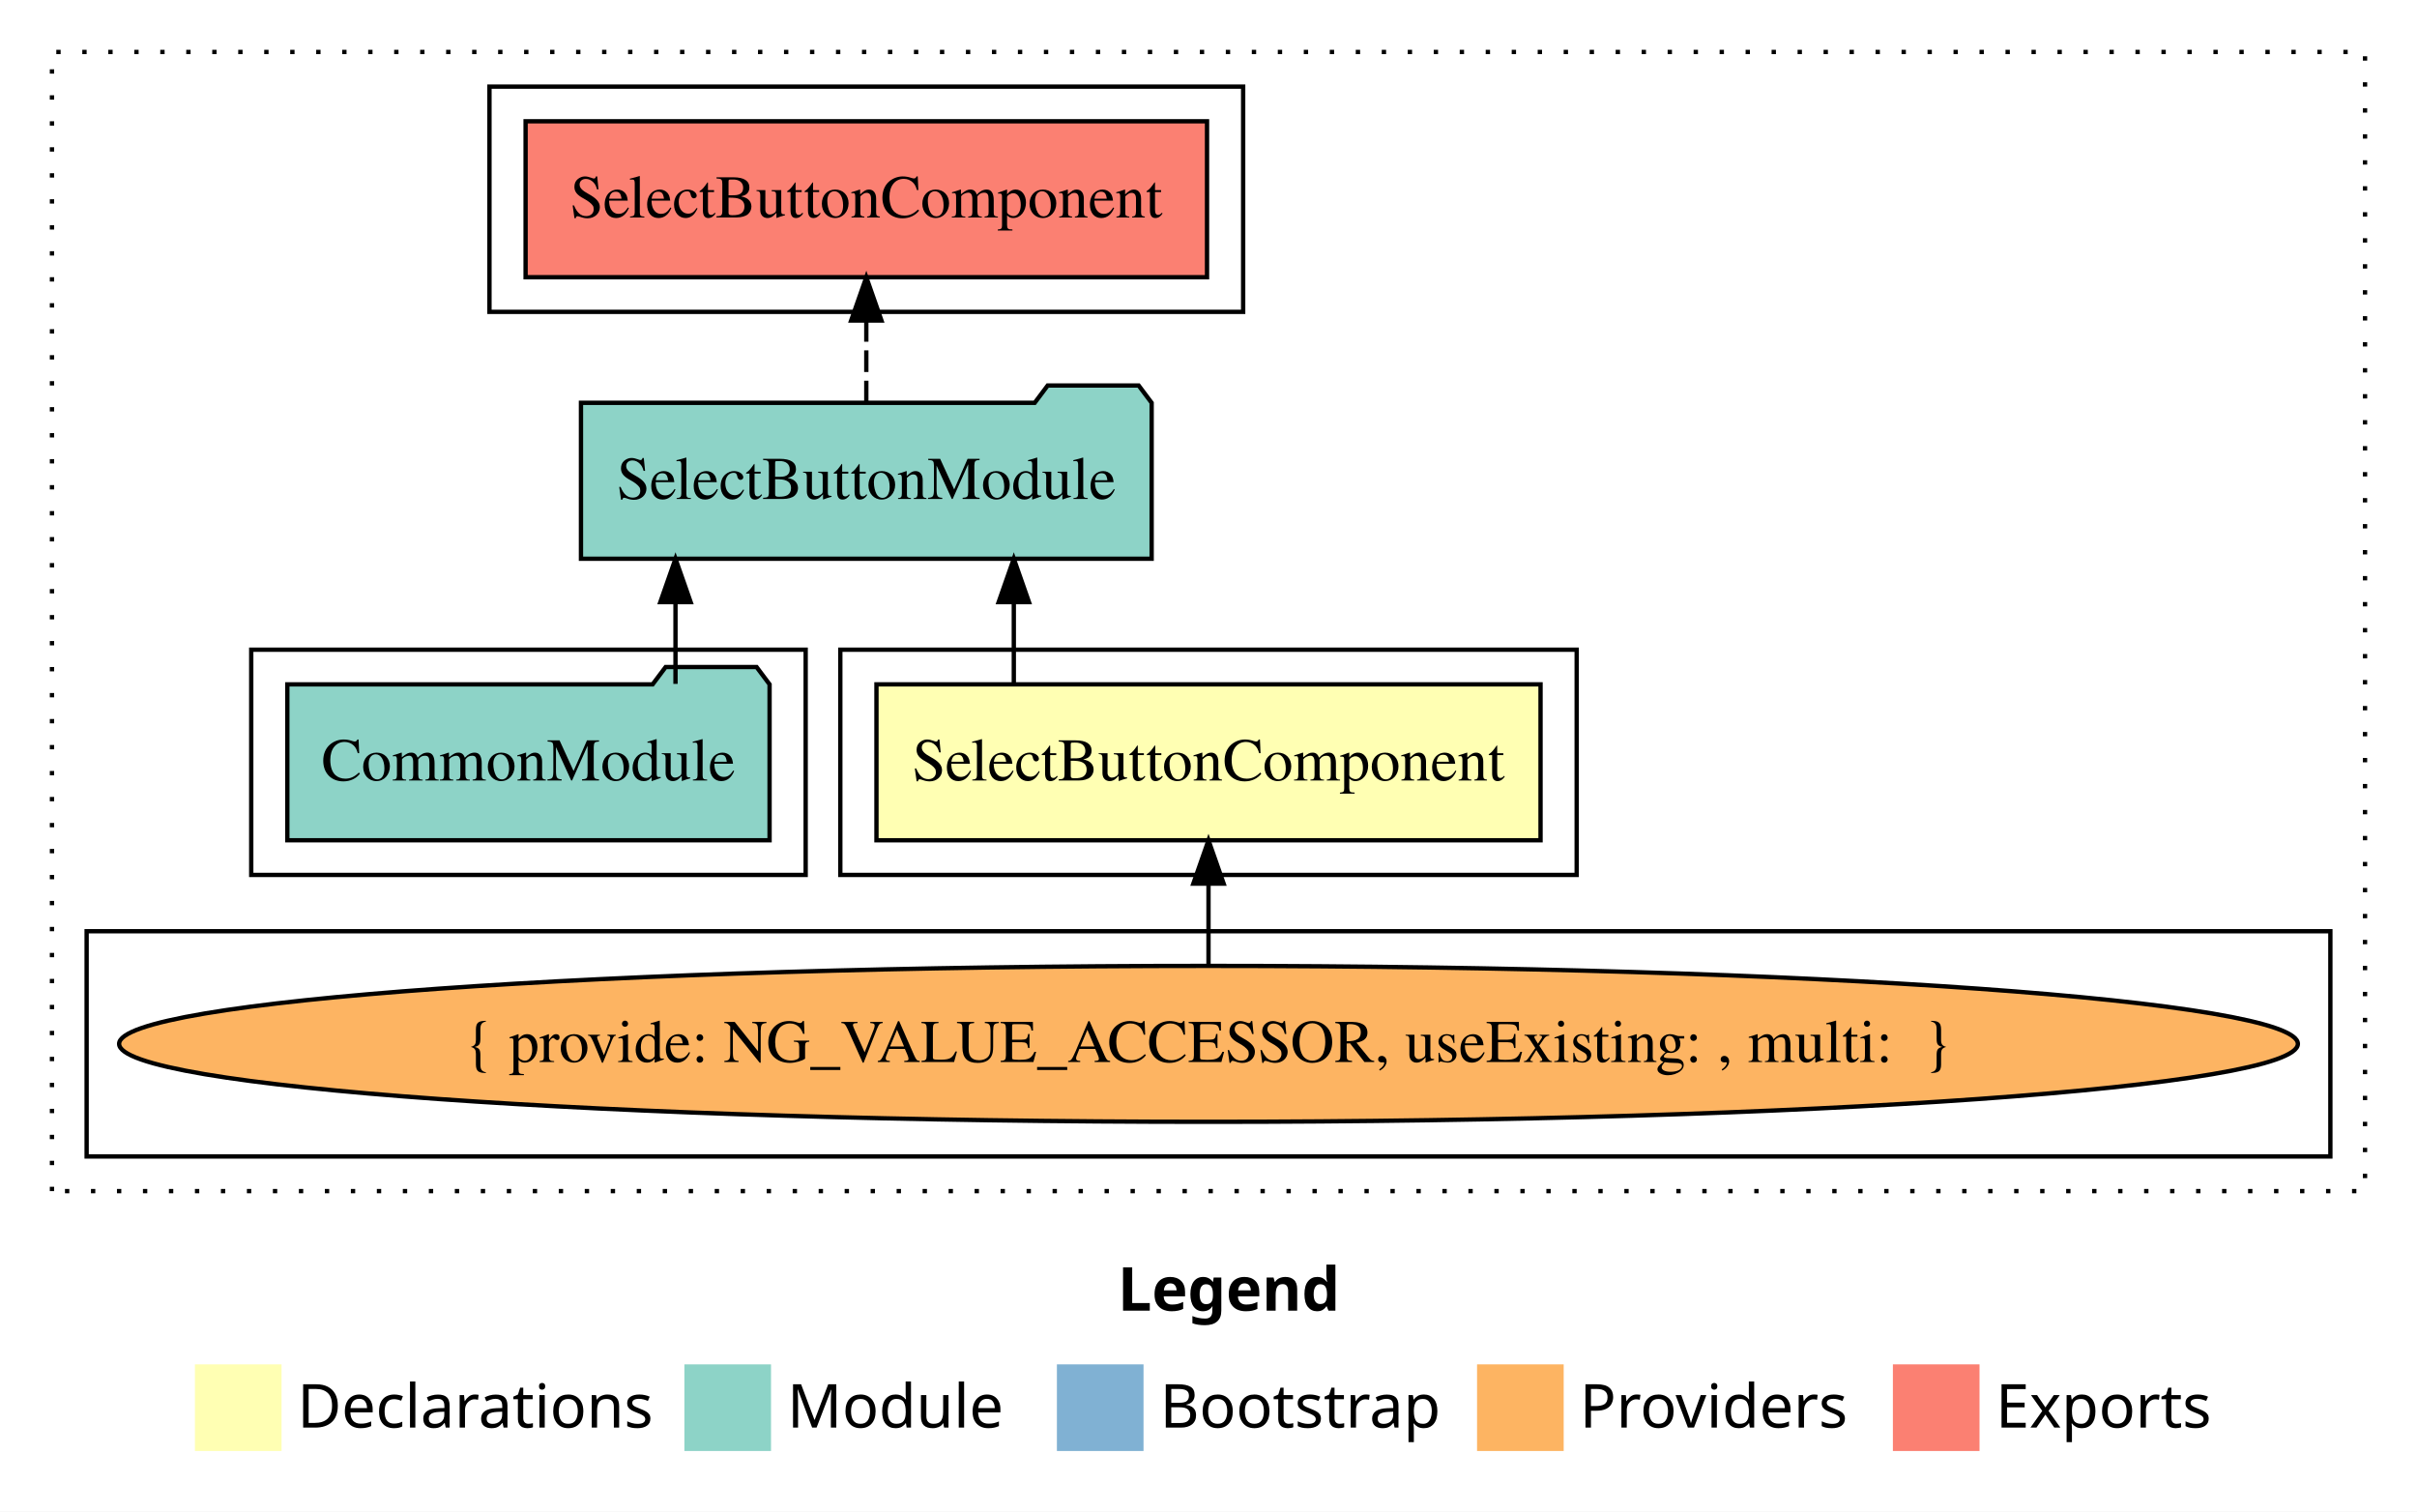
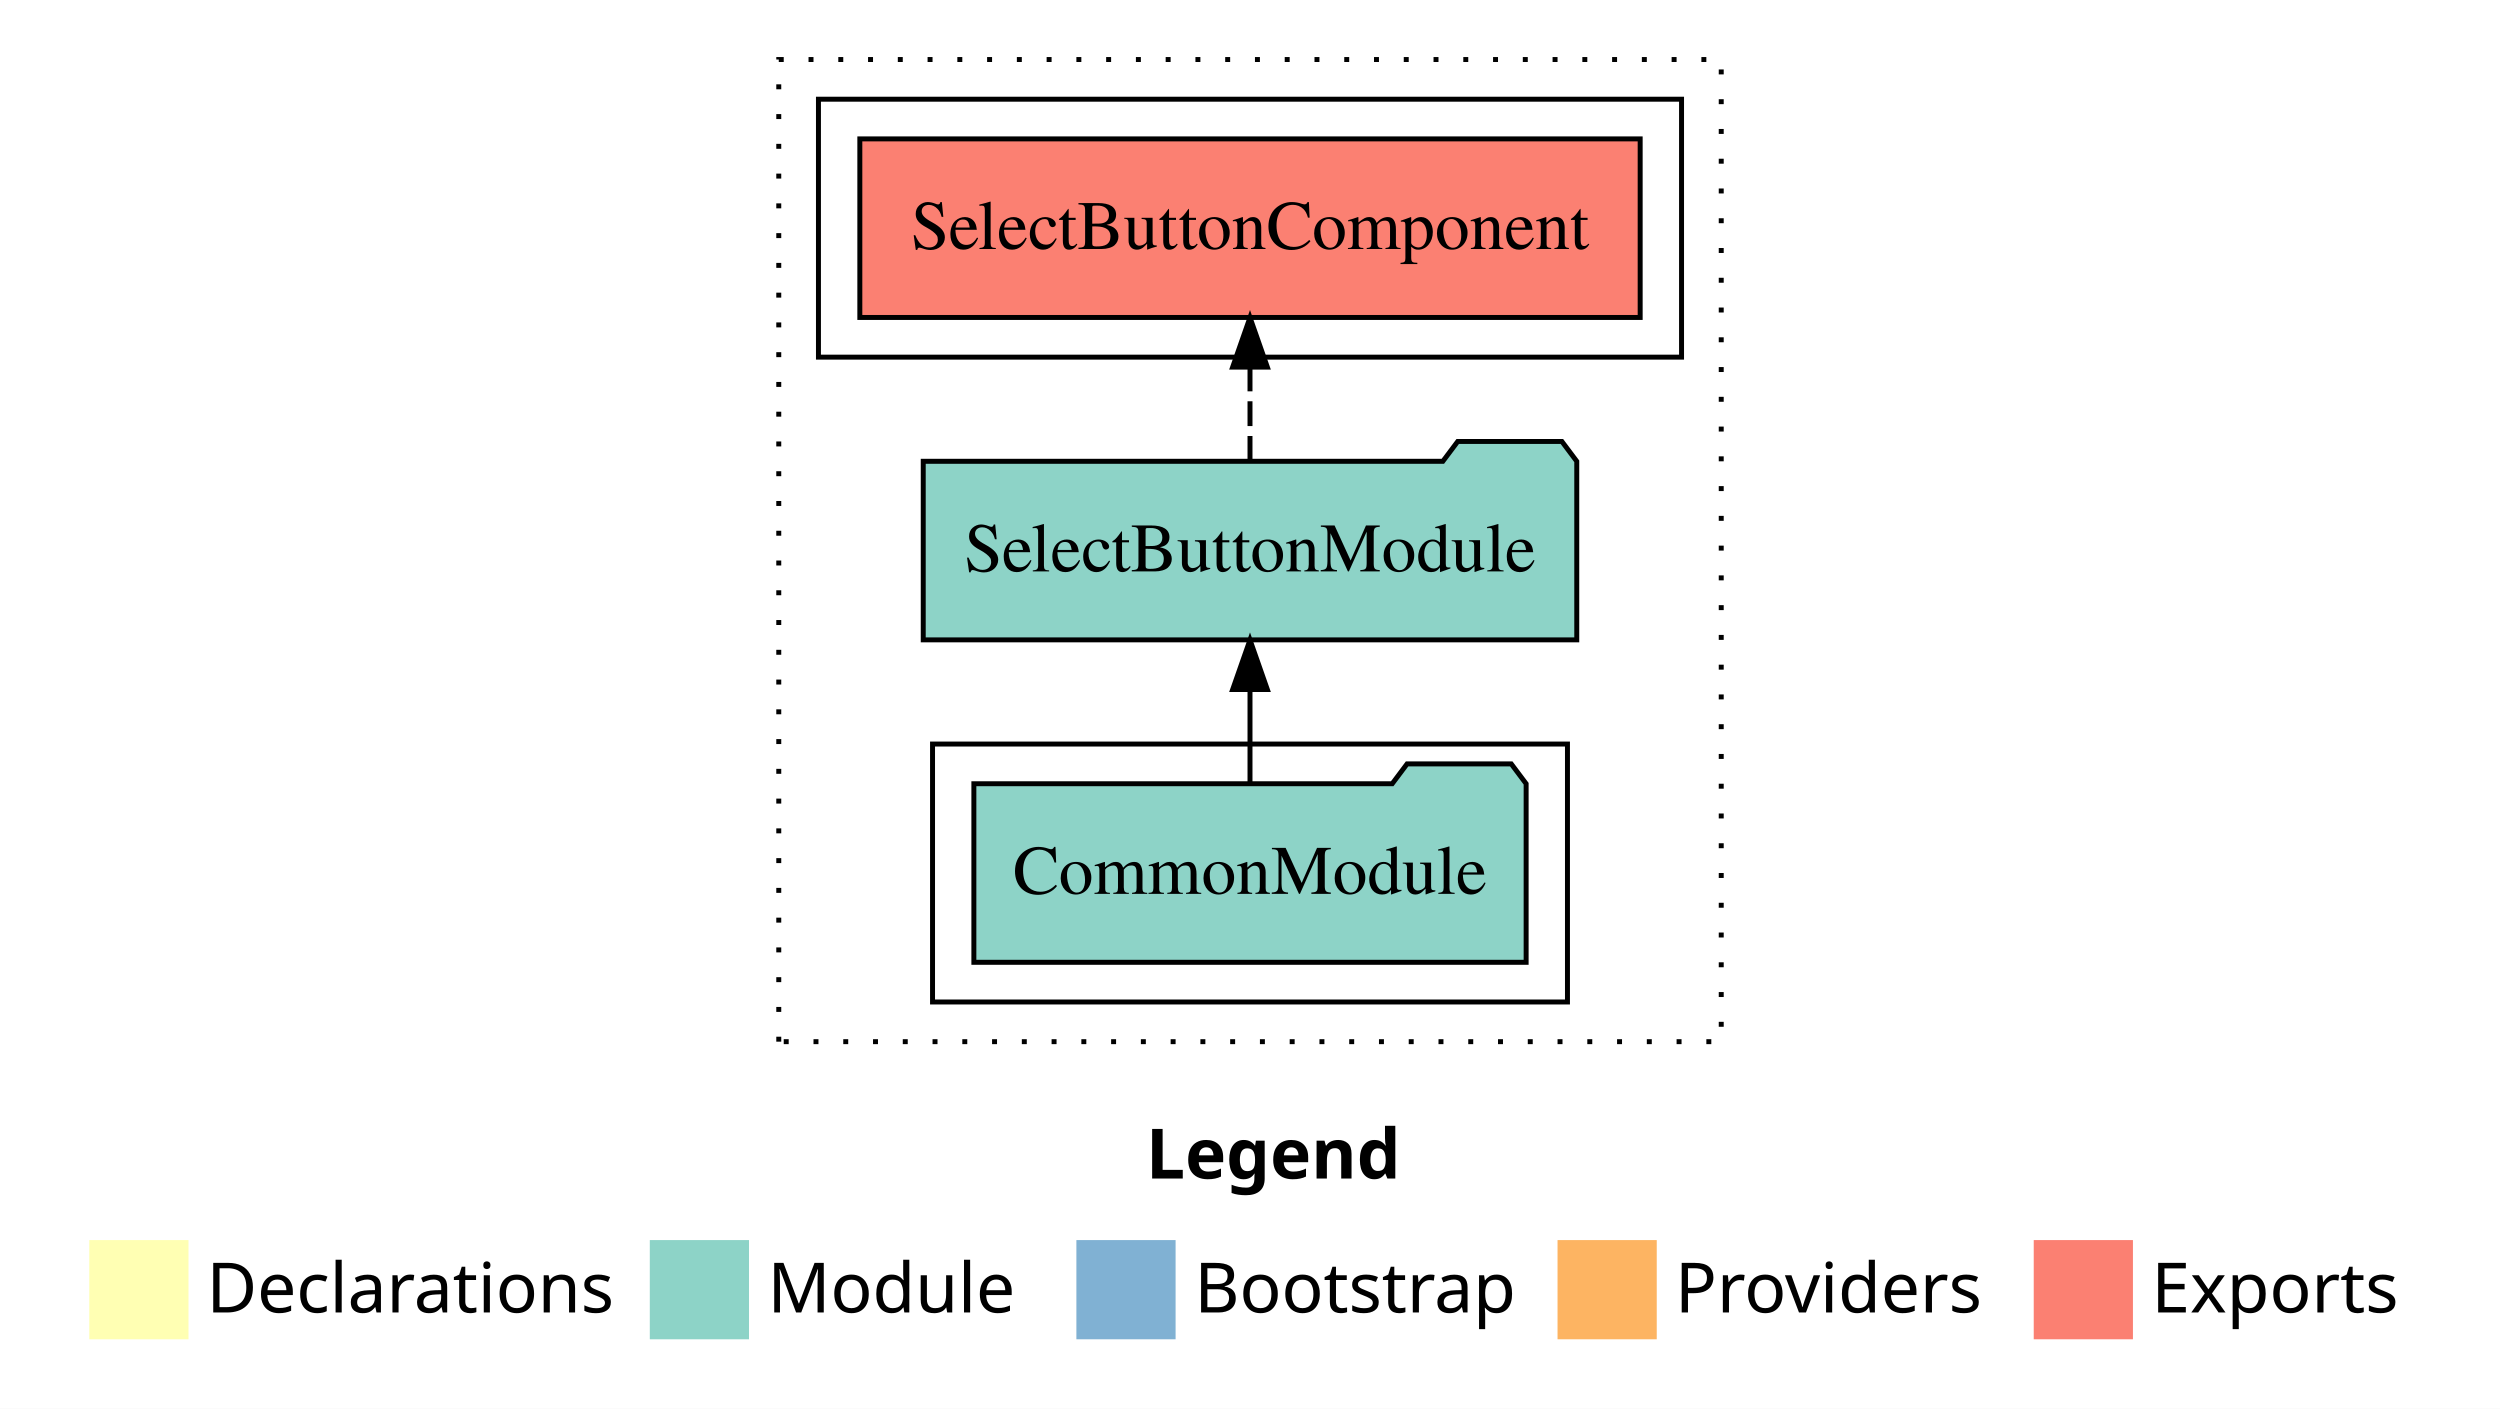
- <svg xmlns="http://www.w3.org/2000/svg" width="558pt" height="349pt" viewBox="0.00 0.00 558.00 349.00">
-   <g id="graph0" class="graph" transform="scale(1 1) rotate(0) translate(4 345)">
-     <polygon fill="#ffffff" stroke="transparent" points="-4,4 -4,-345 554,-345 554,4 -4,4" />
-     <text text-anchor="start" x="254.009" y="-42.4" font-family="sans-serif" font-weight="bold" font-size="14.00" fill="#000000">Legend</text>
-     <polygon fill="#ffffb3" stroke="transparent" points="41,-10 41,-30 61,-30 61,-10 41,-10" />
-     <text text-anchor="start" x="64.629" y="-15.4" font-family="sans-serif" font-size="14.00" fill="#000000">  Declarations</text>
-     <polygon fill="#8dd3c7" stroke="transparent" points="154,-10 154,-30 174,-30 174,-10 154,-10" />
-     <text text-anchor="start" x="177.725" y="-15.4" font-family="sans-serif" font-size="14.00" fill="#000000">  Module</text>
-     <polygon fill="#80b1d3" stroke="transparent" points="240,-10 240,-30 260,-30 260,-10 240,-10" />
-     <text text-anchor="start" x="263.781" y="-15.4" font-family="sans-serif" font-size="14.00" fill="#000000">  Bootstrap</text>
-     <polygon fill="#fdb462" stroke="transparent" points="337,-10 337,-30 357,-30 357,-10 337,-10" />
-     <text text-anchor="start" x="360.673" y="-15.4" font-family="sans-serif" font-size="14.00" fill="#000000">  Providers</text>
-     <polygon fill="#fb8072" stroke="transparent" points="433,-10 433,-30 453,-30 453,-10 433,-10" />
-     <text text-anchor="start" x="456.726" y="-15.4" font-family="sans-serif" font-size="14.00" fill="#000000">  Exports</text>
+ <svg xmlns="http://www.w3.org/2000/svg" width="504pt" height="284pt" viewBox="0.00 0.00 504.00 284.00">
+   <g id="graph0" class="graph" transform="scale(1 1) rotate(0) translate(4 280)">
+     <polygon fill="#ffffff" stroke="transparent" points="-4,4 -4,-280 500,-280 500,4 -4,4" />
+     <text text-anchor="start" x="227.009" y="-42.4" font-family="sans-serif" font-weight="bold" font-size="14.00" fill="#000000">Legend</text>
+     <polygon fill="#ffffb3" stroke="transparent" points="14,-10 14,-30 34,-30 34,-10 14,-10" />
+     <text text-anchor="start" x="37.629" y="-15.4" font-family="sans-serif" font-size="14.00" fill="#000000">  Declarations</text>
+     <polygon fill="#8dd3c7" stroke="transparent" points="127,-10 127,-30 147,-30 147,-10 127,-10" />
+     <text text-anchor="start" x="150.725" y="-15.4" font-family="sans-serif" font-size="14.00" fill="#000000">  Module</text>
+     <polygon fill="#80b1d3" stroke="transparent" points="213,-10 213,-30 233,-30 233,-10 213,-10" />
+     <text text-anchor="start" x="236.781" y="-15.4" font-family="sans-serif" font-size="14.00" fill="#000000">  Bootstrap</text>
+     <polygon fill="#fdb462" stroke="transparent" points="310,-10 310,-30 330,-30 330,-10 310,-10" />
+     <text text-anchor="start" x="333.673" y="-15.4" font-family="sans-serif" font-size="14.00" fill="#000000">  Providers</text>
+     <polygon fill="#fb8072" stroke="transparent" points="406,-10 406,-30 426,-30 426,-10 406,-10" />
+     <text text-anchor="start" x="429.726" y="-15.4" font-family="sans-serif" font-size="14.00" fill="#000000">  Exports</text>
    <g id="clust1" class="cluster">
-       <polygon fill="none" stroke="#000000" stroke-dasharray="1,5" points="8,-70 8,-333 542,-333 542,-70 8,-70" />
-     </g>
-     <g id="clust2" class="cluster">
-       <polygon fill="none" stroke="#000000" points="190,-143 190,-195 360,-195 360,-143 190,-143" />
+       <polygon fill="none" stroke="#000000" stroke-dasharray="1,5" points="153,-70 153,-268 343,-268 343,-70 153,-70" />
    </g>
    <g id="clust3" class="cluster">
-       <polygon fill="none" stroke="#000000" points="16,-78 16,-130 534,-130 534,-78 16,-78" />
+       <polygon fill="none" stroke="#000000" points="184,-78 184,-130 312,-130 312,-78 184,-78" />
    </g>
    <g id="clust4" class="cluster">
-       <polygon fill="none" stroke="#000000" points="54,-143 54,-195 182,-195 182,-143 54,-143" />
-     </g>
-     <g id="clust5" class="cluster">
-       <polygon fill="none" stroke="#000000" points="109,-273 109,-325 283,-325 283,-273 109,-273" />
+       <polygon fill="none" stroke="#000000" points="161,-208 161,-260 335,-260 335,-208 161,-208" />
    </g>
    <g id="node1" class="node">
-       <polygon fill="#ffffb3" stroke="#000000" points="351.658,-187 198.342,-187 198.342,-151 351.658,-151 351.658,-187" />
-       <text text-anchor="middle" x="275" y="-164.8" font-family="Times,serif" font-size="14.00" fill="#000000">SelectButtonComponent</text>
+       <polygon fill="#8dd3c7" stroke="#000000" points="303.668,-122 300.668,-126 279.668,-126 276.668,-122 192.332,-122 192.332,-86 303.668,-86 303.668,-122" />
+       <text text-anchor="middle" x="248" y="-99.8" font-family="Times,serif" font-size="14.00" fill="#000000">CommonModule</text>
    </g>
    <g id="node2" class="node">
-       <polygon fill="#8dd3c7" stroke="#000000" points="261.875,-252 258.875,-256 237.875,-256 234.875,-252 130.125,-252 130.125,-216 261.875,-216 261.875,-252" />
-       <text text-anchor="middle" x="196" y="-229.8" font-family="Times,serif" font-size="14.00" fill="#000000">SelectButtonModule</text>
+       <polygon fill="#8dd3c7" stroke="#000000" points="313.875,-187 310.875,-191 289.875,-191 286.875,-187 182.125,-187 182.125,-151 313.875,-151 313.875,-187" />
+       <text text-anchor="middle" x="248" y="-164.8" font-family="Times,serif" font-size="14.00" fill="#000000">SelectButtonModule</text>
    </g>
    <g id="edge1" class="edge">
-       <path fill="none" stroke="#000000" d="M230.054,-187.106C230.054,-187.106 230.054,-205.991 230.054,-205.991" />
-       <polygon fill="#000000" stroke="#000000" points="226.554,-205.991 230.054,-215.991 233.554,-205.991 226.554,-205.991" />
-     </g>
-     <g id="node5" class="node">
-       <polygon fill="#fb8072" stroke="#000000" points="274.658,-317 117.342,-317 117.342,-281 274.658,-281 274.658,-317" />
-       <text text-anchor="middle" x="196" y="-294.8" font-family="Times,serif" font-size="14.00" fill="#000000">SelectButtonComponent </text>
-     </g>
-     <g id="edge4" class="edge">
-       <path fill="none" stroke="#000000" stroke-dasharray="5,2" d="M196,-252.106C196,-252.106 196,-270.991 196,-270.991" />
-       <polygon fill="#000000" stroke="#000000" points="192.5,-270.991 196,-280.991 199.5,-270.991 192.5,-270.991" />
+       <path fill="none" stroke="#000000" d="M248,-122.106C248,-122.106 248,-140.991 248,-140.991" />
+       <polygon fill="#000000" stroke="#000000" points="244.5,-140.991 248,-150.991 251.5,-140.991 244.5,-140.991" />
    </g>
    <g id="node3" class="node">
-       <ellipse fill="#fdb462" stroke="#000000" cx="275" cy="-104" rx="251.499" ry="18" />
-       <text text-anchor="middle" x="275" y="-99.8" font-family="Times,serif" font-size="14.00" fill="#000000">{ provide: NG_VALUE_ACCESSOR, useExisting: , multi:  }</text>
+       <polygon fill="#fb8072" stroke="#000000" points="326.658,-252 169.342,-252 169.342,-216 326.658,-216 326.658,-252" />
+       <text text-anchor="middle" x="248" y="-229.8" font-family="Times,serif" font-size="14.00" fill="#000000">SelectButtonComponent </text>
    </g>
    <g id="edge2" class="edge">
-       <path fill="none" stroke="#000000" d="M275,-122.106C275,-122.106 275,-140.991 275,-140.991" />
-       <polygon fill="#000000" stroke="#000000" points="271.5,-140.991 275,-150.991 278.5,-140.991 271.5,-140.991" />
-     </g>
-     <g id="node4" class="node">
-       <polygon fill="#8dd3c7" stroke="#000000" points="173.668,-187 170.668,-191 149.668,-191 146.668,-187 62.332,-187 62.332,-151 173.668,-151 173.668,-187" />
-       <text text-anchor="middle" x="118" y="-164.8" font-family="Times,serif" font-size="14.00" fill="#000000">CommonModule</text>
-     </g>
-     <g id="edge3" class="edge">
-       <path fill="none" stroke="#000000" d="M151.948,-187.106C151.948,-187.106 151.948,-205.991 151.948,-205.991" />
-       <polygon fill="#000000" stroke="#000000" points="148.448,-205.991 151.948,-215.991 155.448,-205.991 148.448,-205.991" />
+       <path fill="none" stroke="#000000" stroke-dasharray="5,2" d="M248,-187.106C248,-187.106 248,-205.991 248,-205.991" />
+       <polygon fill="#000000" stroke="#000000" points="244.5,-205.991 248,-215.991 251.5,-205.991 244.5,-205.991" />
    </g>
  </g>
</svg>
